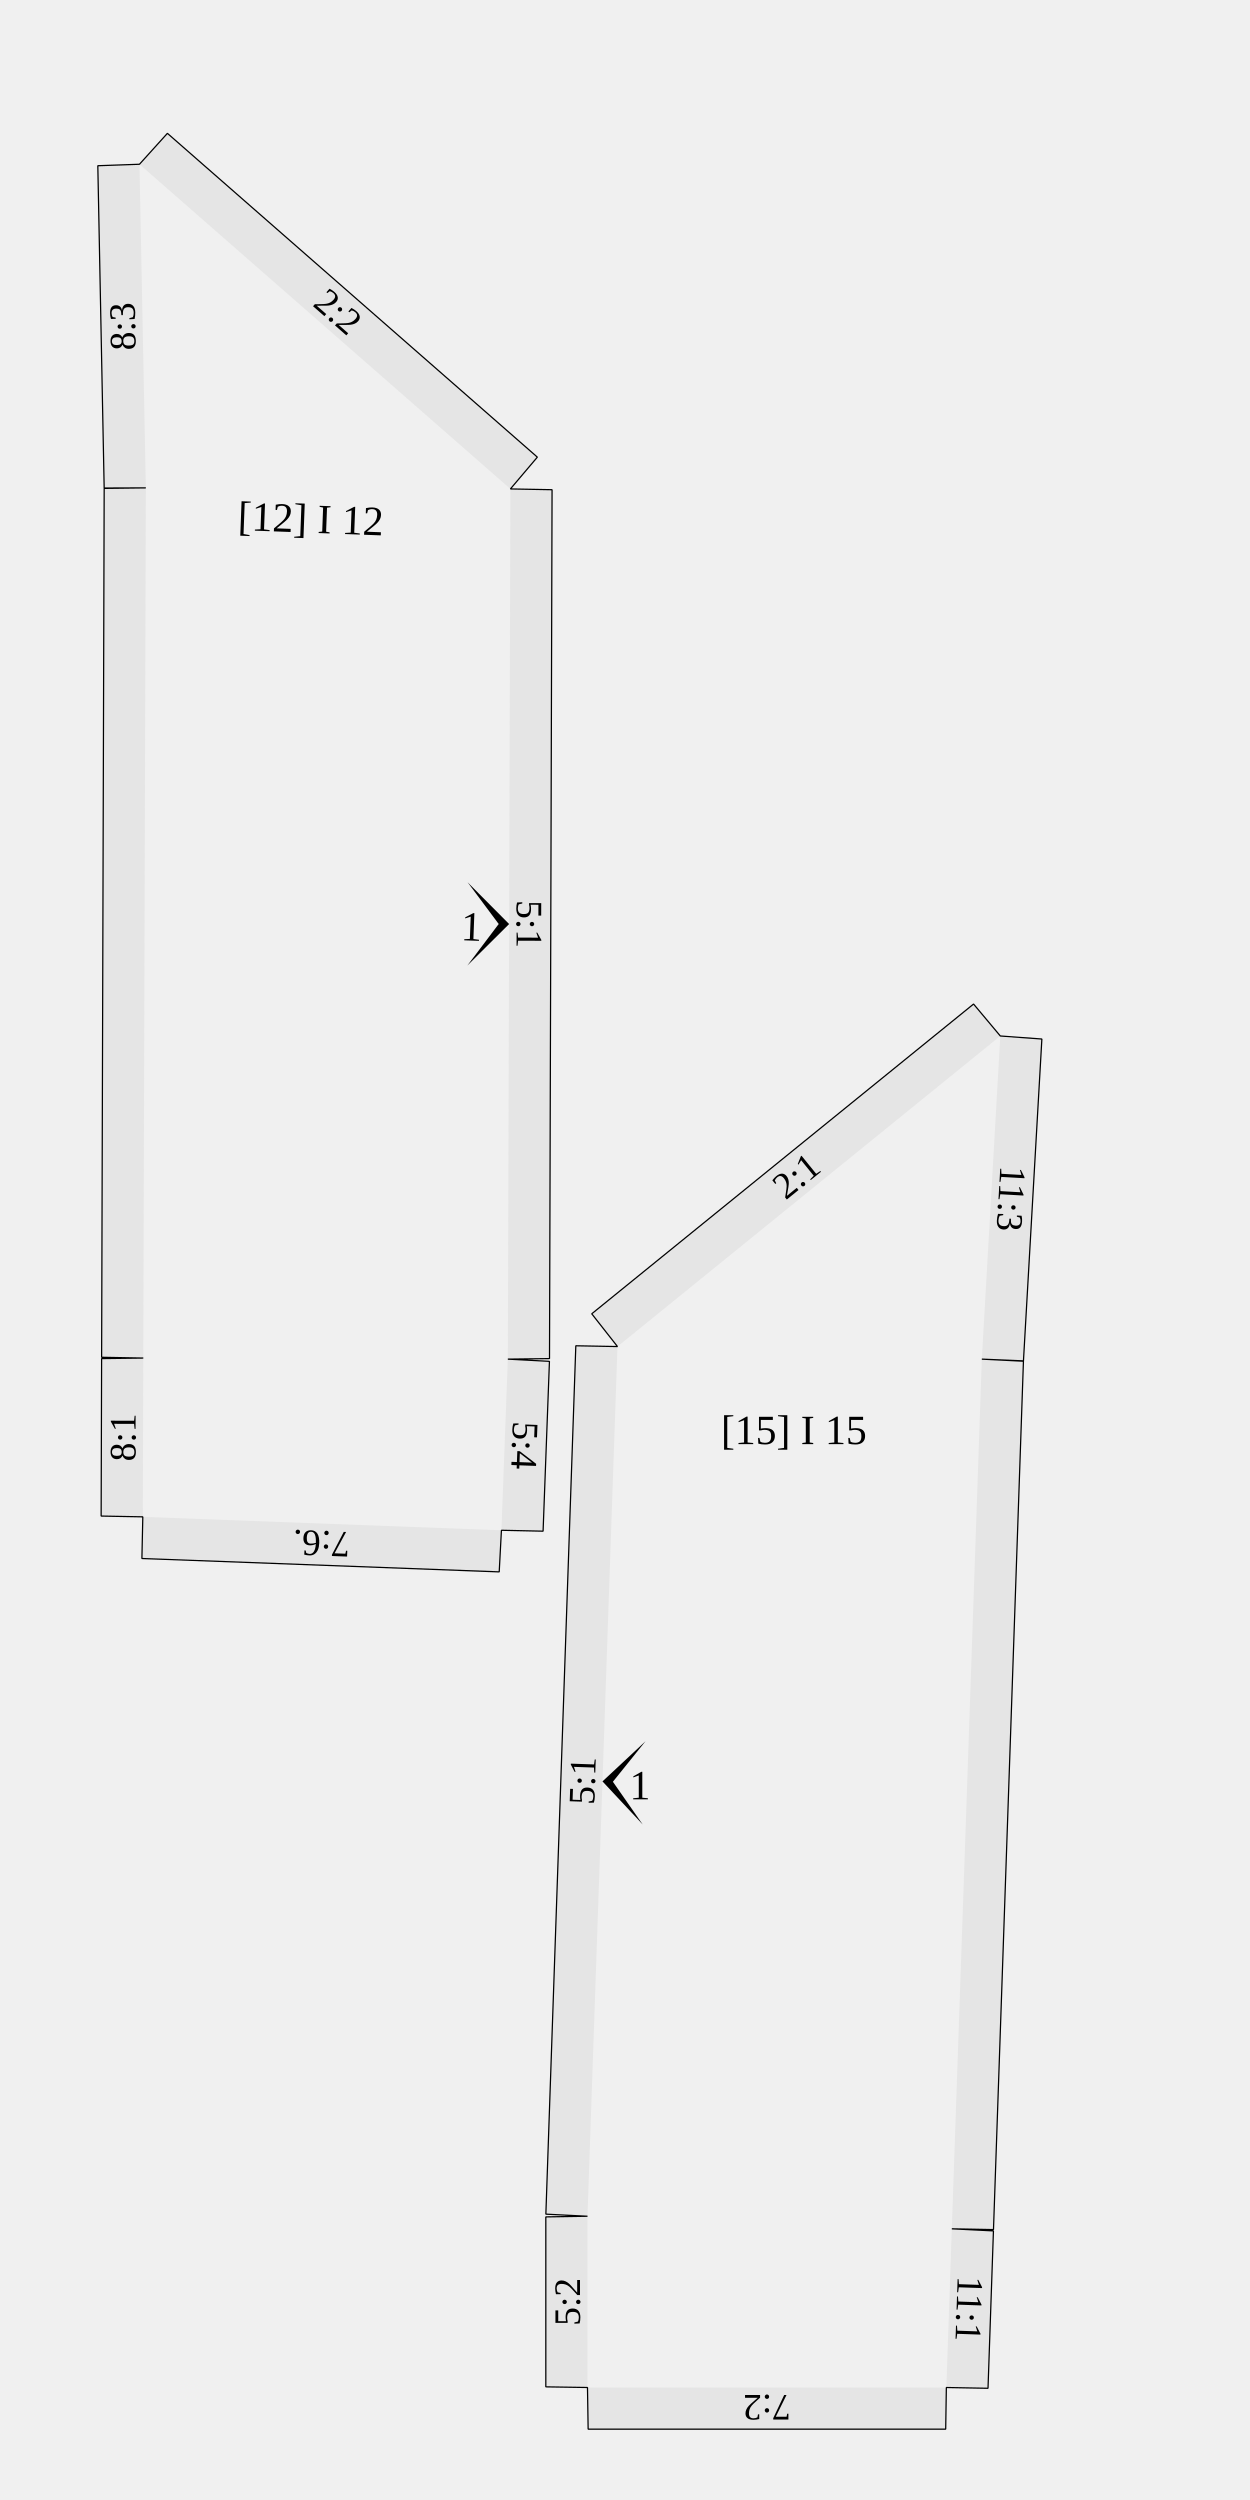
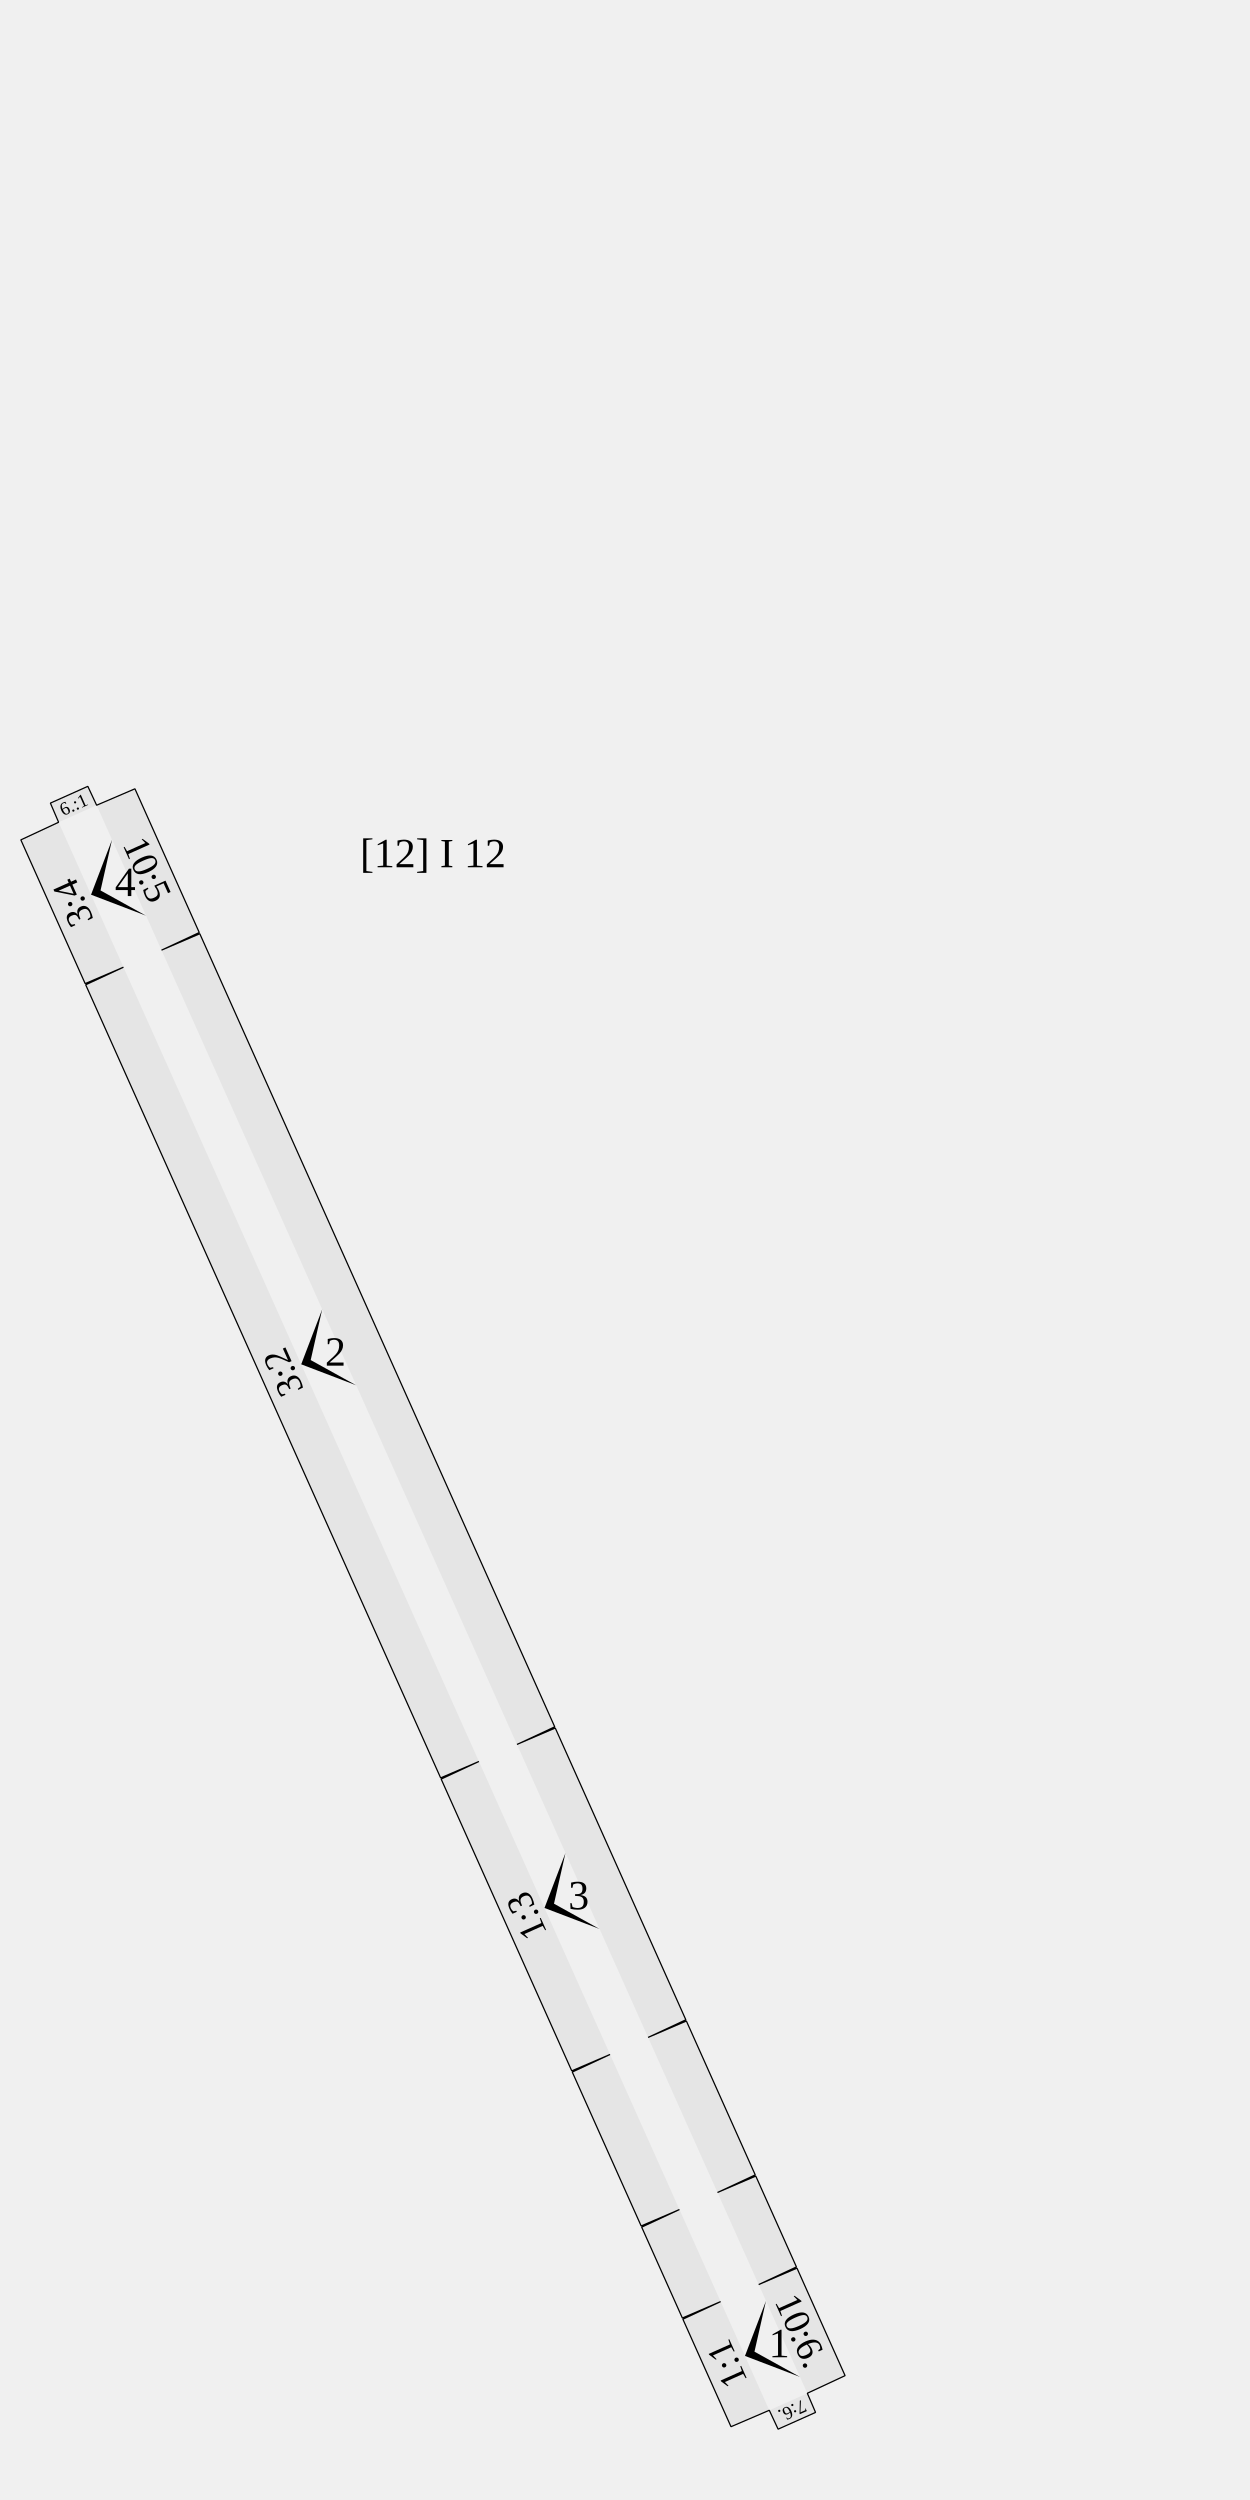
- <svg xmlns="http://www.w3.org/2000/svg" version="1.1" width="300.00mm" height="600.00mm" viewBox="0 0 300.00 600.00" id="svg29219">
-   <defs id="defs29223" />
-   <style type="text/css" id="style29139">
+ <svg xmlns="http://www.w3.org/2000/svg" version="1.1" width="300.00mm" height="600.00mm" viewBox="0 0 300.00 600.00">
+   <style type="text/css">
    path {
        fill: none;
        stroke-linecap: butt;
        stroke-linejoin: bevel;
        stroke-dasharray: none;
    }
    path.outer {
        stroke: #000000;
        stroke-dasharray: none;
        stroke-dashoffset: 0;
        stroke-width: 0.3;
        stroke-opacity: 1.0;
    }
    path.convex {
        stroke: #000000;
        stroke-dasharray: 0.50,1.00;
        stroke-dashoffset:0;
        stroke-width:0.2;
        stroke-opacity: 1.0
    }
    path.concave {
        stroke: #000000;
        stroke-dasharray: 1.00,0.50,0.20,0.50;
        stroke-dashoffset: 0;
        stroke-width: 0.2;
        stroke-opacity: 1.0
    }
    path.freestyle {
        stroke: #000000;
        stroke-dasharray: none;
        stroke-dashoffset: 0;
        stroke-width: 0.2;
        stroke-opacity: 1.0
    }
    path.outer_background {
        stroke: #ffffff;
        stroke-opacity: 1.0;
        stroke-width: 0.5
    }
    path.inner_background {
        stroke: #ffffff;
        stroke-opacity: 1.0;
        stroke-width: 0.2
    }
    path.sticker {
        fill: #e5e5e5;
        stroke: none;
        fill-opacity: 1.0;
    }
    path.arrow {
        fill: #000000;
    }
    text {
        font-style: normal;
        fill: #000000;
        fill-opacity: 1.0;
        stroke: none;
    }
    text, tspan {
        text-anchor:middle;
    }
    </style>
-   <text style="font-size:10px" id="text29143" x="190.522" y="346.587">
-     <tspan id="tspan29141">[15] I 15</tspan>
-   </text>
-   <path class="sticker" d="m 228.437,534.914 9.989,0.502 -1.303,37.772 -9.999,-0.188 z m -1.314,38.086 -0.157,10 h -85.814 l -0.157,-10 z m 12.951,-324.365 9.975,0.728 -4.419,77.241 -9.993,-0.414 z m -99.08,283.262 -9.989,-0.502 7.19,-208.41 9.999,0.188 z m 7.201,-208.724 -6.178,-7.865 91.635,-74.34 6.422,7.667 z m 87.442,3.017 9.989,0.502 -7.19,208.41 -9.999,-0.188 z m -94.643,246.81 -10,-0.157 v -40.789 l 10,-0.157 z" id="path29145" />
-   <path class="outer" d="m 131.006,531.396 7.19,-208.41 9.999,0.188 -6.178,-7.865 91.635,-74.34 6.422,7.667 9.975,0.728 -4.419,77.241 -9.993,-0.414 9.989,0.502 -7.19,208.41 -9.999,-0.188 9.989,0.502 -1.303,37.772 -9.999,-0.188 -0.157,10 h -85.814 l -0.157,-10 -10,-0.157 v -40.789 l 10,-0.157 z" id="path29147" />
-   <text transform="rotate(91.97584)" style="font-size:9px" id="text29151" x="545.774" y="-248.544">
-     <tspan id="tspan29149">11:1</tspan>
-   </text>
-   <text transform="scale(-1)" style="font-size:9px" id="text29155" x="-184.059" y="-574.8">
-     <tspan id="tspan29153">7:2</tspan>
-   </text>
-   <text transform="rotate(93.27417)" style="font-size:9px" id="text29159" x="273.358" y="-255.683">
-     <tspan id="tspan29157">11:3</tspan>
-   </text>
-   <g id="g29167">
-     <path transform="matrix(0.344784,-9.994055,9.994055,0.344784,144.5951,427.5352)" class="arrow" d="M 0,0 1,1 0,0.25 -1,1 Z" id="path29161" />
-     <text transform="translate(153.5898,431.8455)" style="font-size:10px" id="text29165">
-       <tspan id="tspan29163">1</tspan>
+   <g>
+     <text transform="translate(103.9106 208.1391)" style="font-size:10.00">
+       <tspan>[12] I 12</tspan>
    </text>
-   </g>
-   <text transform="rotate(-88.02416)" style="font-size:9px" id="text29171" x="-422.296" y="157.45">
-     <tspan id="tspan29169">5:1</tspan>
-   </text>
-   <text transform="rotate(-39.0511)" style="font-size:9px" id="text29175" x="-29.361" y="342.536">
-     <tspan id="tspan29173">2:1</tspan>
-   </text>
-   <text transform="rotate(-90)" style="font-size:9px" id="text29179" x="-552.449" y="139.195">
-     <tspan id="tspan29177">5:2</tspan>
-   </text>
-   <g id="g27650" transform="rotate(2.144586,141.8438,-1108.019)">
-     <text style="font-style:normal;font-size:10px;text-anchor:middle;fill:#000000;fill-opacity:1;stroke:none" id="text27390" x="120.746" y="129.511">
-       <tspan id="tspan27388">[12] I 12</tspan>
+     <path class="sticker" d=" M 172.955 552.381 L 163.764 556.323 L 154.004 534.515 L 163.067 530.286 Z M 14.063 197.338 L 12.093 192.743 L 21.077 188.722 L 23.191 193.254 Z M 184.63 578.468 L 175.438 582.41 L 163.892 556.609 L 172.955 552.381 Z M 114.943 422.752 L 105.751 426.693 L 20.567 236.351 L 29.63 232.123 Z M 146.411 493.067 L 137.219 497.008 L 105.879 426.98 L 114.943 422.752 Z M 155.538 488.982 L 164.73 485.041 L 181.258 521.973 L 172.195 526.201 Z M 124.07 418.667 L 133.262 414.726 L 164.602 484.754 L 155.538 488.982 Z M 23.191 193.254 L 32.383 189.312 L 47.822 223.81 L 38.758 228.038 Z M 29.63 232.123 L 20.439 236.064 L 5 201.567 L 14.063 197.338 Z M 38.758 228.038 L 47.95 224.096 L 133.134 414.439 L 124.07 418.667 Z M 182.083 548.296 L 191.275 544.355 L 202.821 570.155 L 193.758 574.383 Z M 193.758 574.383 L 195.729 578.979 L 186.744 583 L 184.63 578.468 Z M 163.067 530.286 L 153.875 534.228 L 137.347 497.295 L 146.411 493.067 Z M 172.195 526.201 L 181.387 522.26 L 191.146 544.068 L 182.083 548.296 Z " />
+     <path class="outer" d=" M 181.387 522.26 L 191.146 544.068 L 182.083 548.296 L 191.275 544.355 L 202.821 570.155 L 193.758 574.383 L 195.729 578.979 L 186.744 583 L 184.63 578.468 L 175.438 582.41 L 163.892 556.609 L 172.955 552.381 L 163.764 556.323 L 154.004 534.515 L 163.067 530.286 L 153.875 534.228 L 137.347 497.295 L 146.411 493.067 L 137.219 497.008 L 105.879 426.98 L 114.943 422.752 L 105.751 426.693 L 20.567 236.351 L 29.63 232.123 L 20.439 236.064 L 5 201.567 L 14.063 197.338 L 12.093 192.743 L 21.077 188.722 L 23.191 193.254 L 32.383 189.312 L 47.822 223.81 L 38.758 228.038 L 47.95 224.096 L 133.134 414.439 L 124.07 418.667 L 133.262 414.726 L 164.602 484.754 L 155.538 488.982 L 164.73 485.041 L 181.258 521.973 L 172.195 526.201 Z " />
+     <text transform="matrix(0.912764 -0.408486 0.408486 0.912764 18.25965 194.4745)" style="font-size:4.50">
+       <tspan>6.:1</tspan>
    </text>
-     <path class="sticker" d="m 89.436,367.037 -9.999,0.188 -1.303,-37.772 9.989,-0.502 z m 86.129,0 -0.157,10 H 89.593 l -0.157,-10 z M 80.922,120.227 70.929,120.641 66.51,43.4 76.485,42.672 Z m 87.442,-3.017 9.999,-0.188 7.19,208.41 -9.989,0.502 z m -91.879,-74.538 6.422,-7.667 91.635,74.34 -6.178,7.865 z m 11.637,286.279 -9.999,0.188 -7.19,-208.41 9.989,-0.502 z m 87.443,-3.017 10,0.157 v 40.789 l -10,0.157 z" id="path27392" style="fill:#e5e5e5;fill-opacity:1;stroke:none;stroke-linecap:butt;stroke-linejoin:bevel;stroke-dasharray:none" />
-     <path class="outer" d="m 70.929,120.641 -4.419,-77.241 9.975,-0.728 6.422,-7.667 91.635,74.34 -6.178,7.865 9.999,-0.188 7.19,208.41 -9.989,0.502 10,0.157 v 40.789 l -10,0.157 -0.157,10 H 89.593 l -0.157,-10 -9.999,0.188 -1.303,-37.772 9.989,-0.502 -9.999,0.188 -7.19,-208.41 9.989,-0.502 z" id="path27394" style="fill:none;stroke:#000000;stroke-width:0.3;stroke-linecap:butt;stroke-linejoin:bevel;stroke-dasharray:none;stroke-dashoffset:0;stroke-opacity:1" />
-     <text transform="rotate(-91.97584)" style="font-style:normal;font-size:9px;text-anchor:middle;fill:#000000;fill-opacity:1;stroke:none" id="text27398" x="-350.848" y="74.928">
-       <tspan id="tspan27396">8:1</tspan>
-     </text>
-     <text transform="scale(-1)" style="font-style:normal;font-size:9px;text-anchor:middle;fill:#000000;fill-opacity:1;stroke:none" id="text27402" x="-132.501" y="-368.837">
-       <tspan id="tspan27400">7:6.</tspan>
-     </text>
-     <text transform="rotate(-93.27417)" style="font-style:normal;font-size:9px;text-anchor:middle;fill:#000000;fill-opacity:1;stroke:none" id="text27406" x="-85.811" y="72.123">
-       <tspan id="tspan27404">8:3</tspan>
-     </text>
-     <g id="g27414" transform="translate(61.51029,-205.9631)">
-       <path transform="matrix(0.344783,9.994055,-9.994055,0.344783,110.4543,427.5352)" class="arrow" d="M 0,0 1,1 0,0.25 -1,1 Z" id="path27408" />
-       <text transform="translate(101.4596,431.8455)" style="font-size:10px" id="text27412">
-         <tspan id="tspan27410">1</tspan>
+     <g>
+       <path transform="matrix(-4.084882 -9.127635 9.127635 -4.084882 178.7928 565.4247)" class="arrow" d="M 0 0 L 1 1 L 0 0.25 L -1 1 Z" />
+       <text transform="translate(187.0076 565.7483)" style="font-size:10.00">
+         <tspan>1</tspan>
      </text>
    </g>
-     <text transform="rotate(88.02416)" style="font-style:normal;font-size:9px;text-anchor:middle;fill:#000000;fill-opacity:1;stroke:none" id="text27418" x="227.369" y="-166.023">
-       <tspan id="tspan27416">5:1</tspan>
+     <text transform="matrix(-0.408488 -0.912764 0.912764 -0.408488 177.1498 566.16)" style="font-size:9.00">
+       <tspan>1:1</tspan>
    </text>
-     <text transform="rotate(39.0511)" style="font-style:normal;font-size:9px;text-anchor:middle;fill:#000000;fill-opacity:1;stroke:none" id="text27422" x="145.437" y="-16.848">
-       <tspan id="tspan27420">2:2</tspan>
+     <g>
+       <path transform="matrix(-4.084883 -9.127636 9.127636 -4.084883 72.28649 327.4373)" class="arrow" d="M 0 0 L 1 1 L 0 0.25 L -1 1 Z" />
+       <text transform="translate(80.50136 327.7609)" style="font-size:10.00">
+         <tspan>2</tspan>
+       </text>
+     </g>
+     <text transform="matrix(-0.408488 -0.912764 0.912764 -0.408488 70.64352 328.1726)" style="font-size:9.00">
+       <tspan>3:2</tspan>
    </text>
-     <text transform="rotate(90)" style="font-style:normal;font-size:9px;text-anchor:middle;fill:#000000;fill-opacity:1;stroke:none" id="text27426" x="346.486" y="-177.365">
-       <tspan id="tspan27424">5:4</tspan>
+     <g>
+       <path transform="matrix(-4.084883 -9.127635 9.127635 -4.084883 130.6766 457.9094)" class="arrow" d="M 0 0 L 1 1 L 0 0.25 L -1 1 Z" />
+       <text transform="translate(138.8914 458.233)" style="font-size:10.00">
+         <tspan>3</tspan>
+       </text>
+     </g>
+     <text transform="matrix(-0.408488 -0.912764 0.912764 -0.408488 129.0336 458.6447)" style="font-size:9.00">
+       <tspan>1:3</tspan>
+     </text>
+     <text transform="matrix(0.408488 0.912764 -0.912764 0.408488 32.61756 209.9104)" style="font-size:9.00">
+       <tspan>10:5</tspan>
+     </text>
+     <g>
+       <path transform="matrix(-4.084882 -9.127637 9.127637 -4.084882 21.84696 214.7306)" class="arrow" d="M 0 0 L 1 1 L 0 0.25 L -1 1 Z" />
+       <text transform="translate(30.06183 215.0542)" style="font-size:10.00">
+         <tspan>4</tspan>
+       </text>
+     </g>
+     <text transform="matrix(-0.408488 -0.912764 0.912764 -0.408488 20.20398 215.4658)" style="font-size:9.00">
+       <tspan>3:4</tspan>
+     </text>
+     <text transform="matrix(0.408488 0.912764 -0.912764 0.408488 189.5634 560.6044)" style="font-size:9.00">
+       <tspan>10:6.</tspan>
+     </text>
+     <text transform="matrix(-0.912762 0.408492 -0.408492 -0.912762 189.5616 577.2473)" style="font-size:4.50">
+       <tspan>7:6.</tspan>
    </text>
  </g>
</svg>
